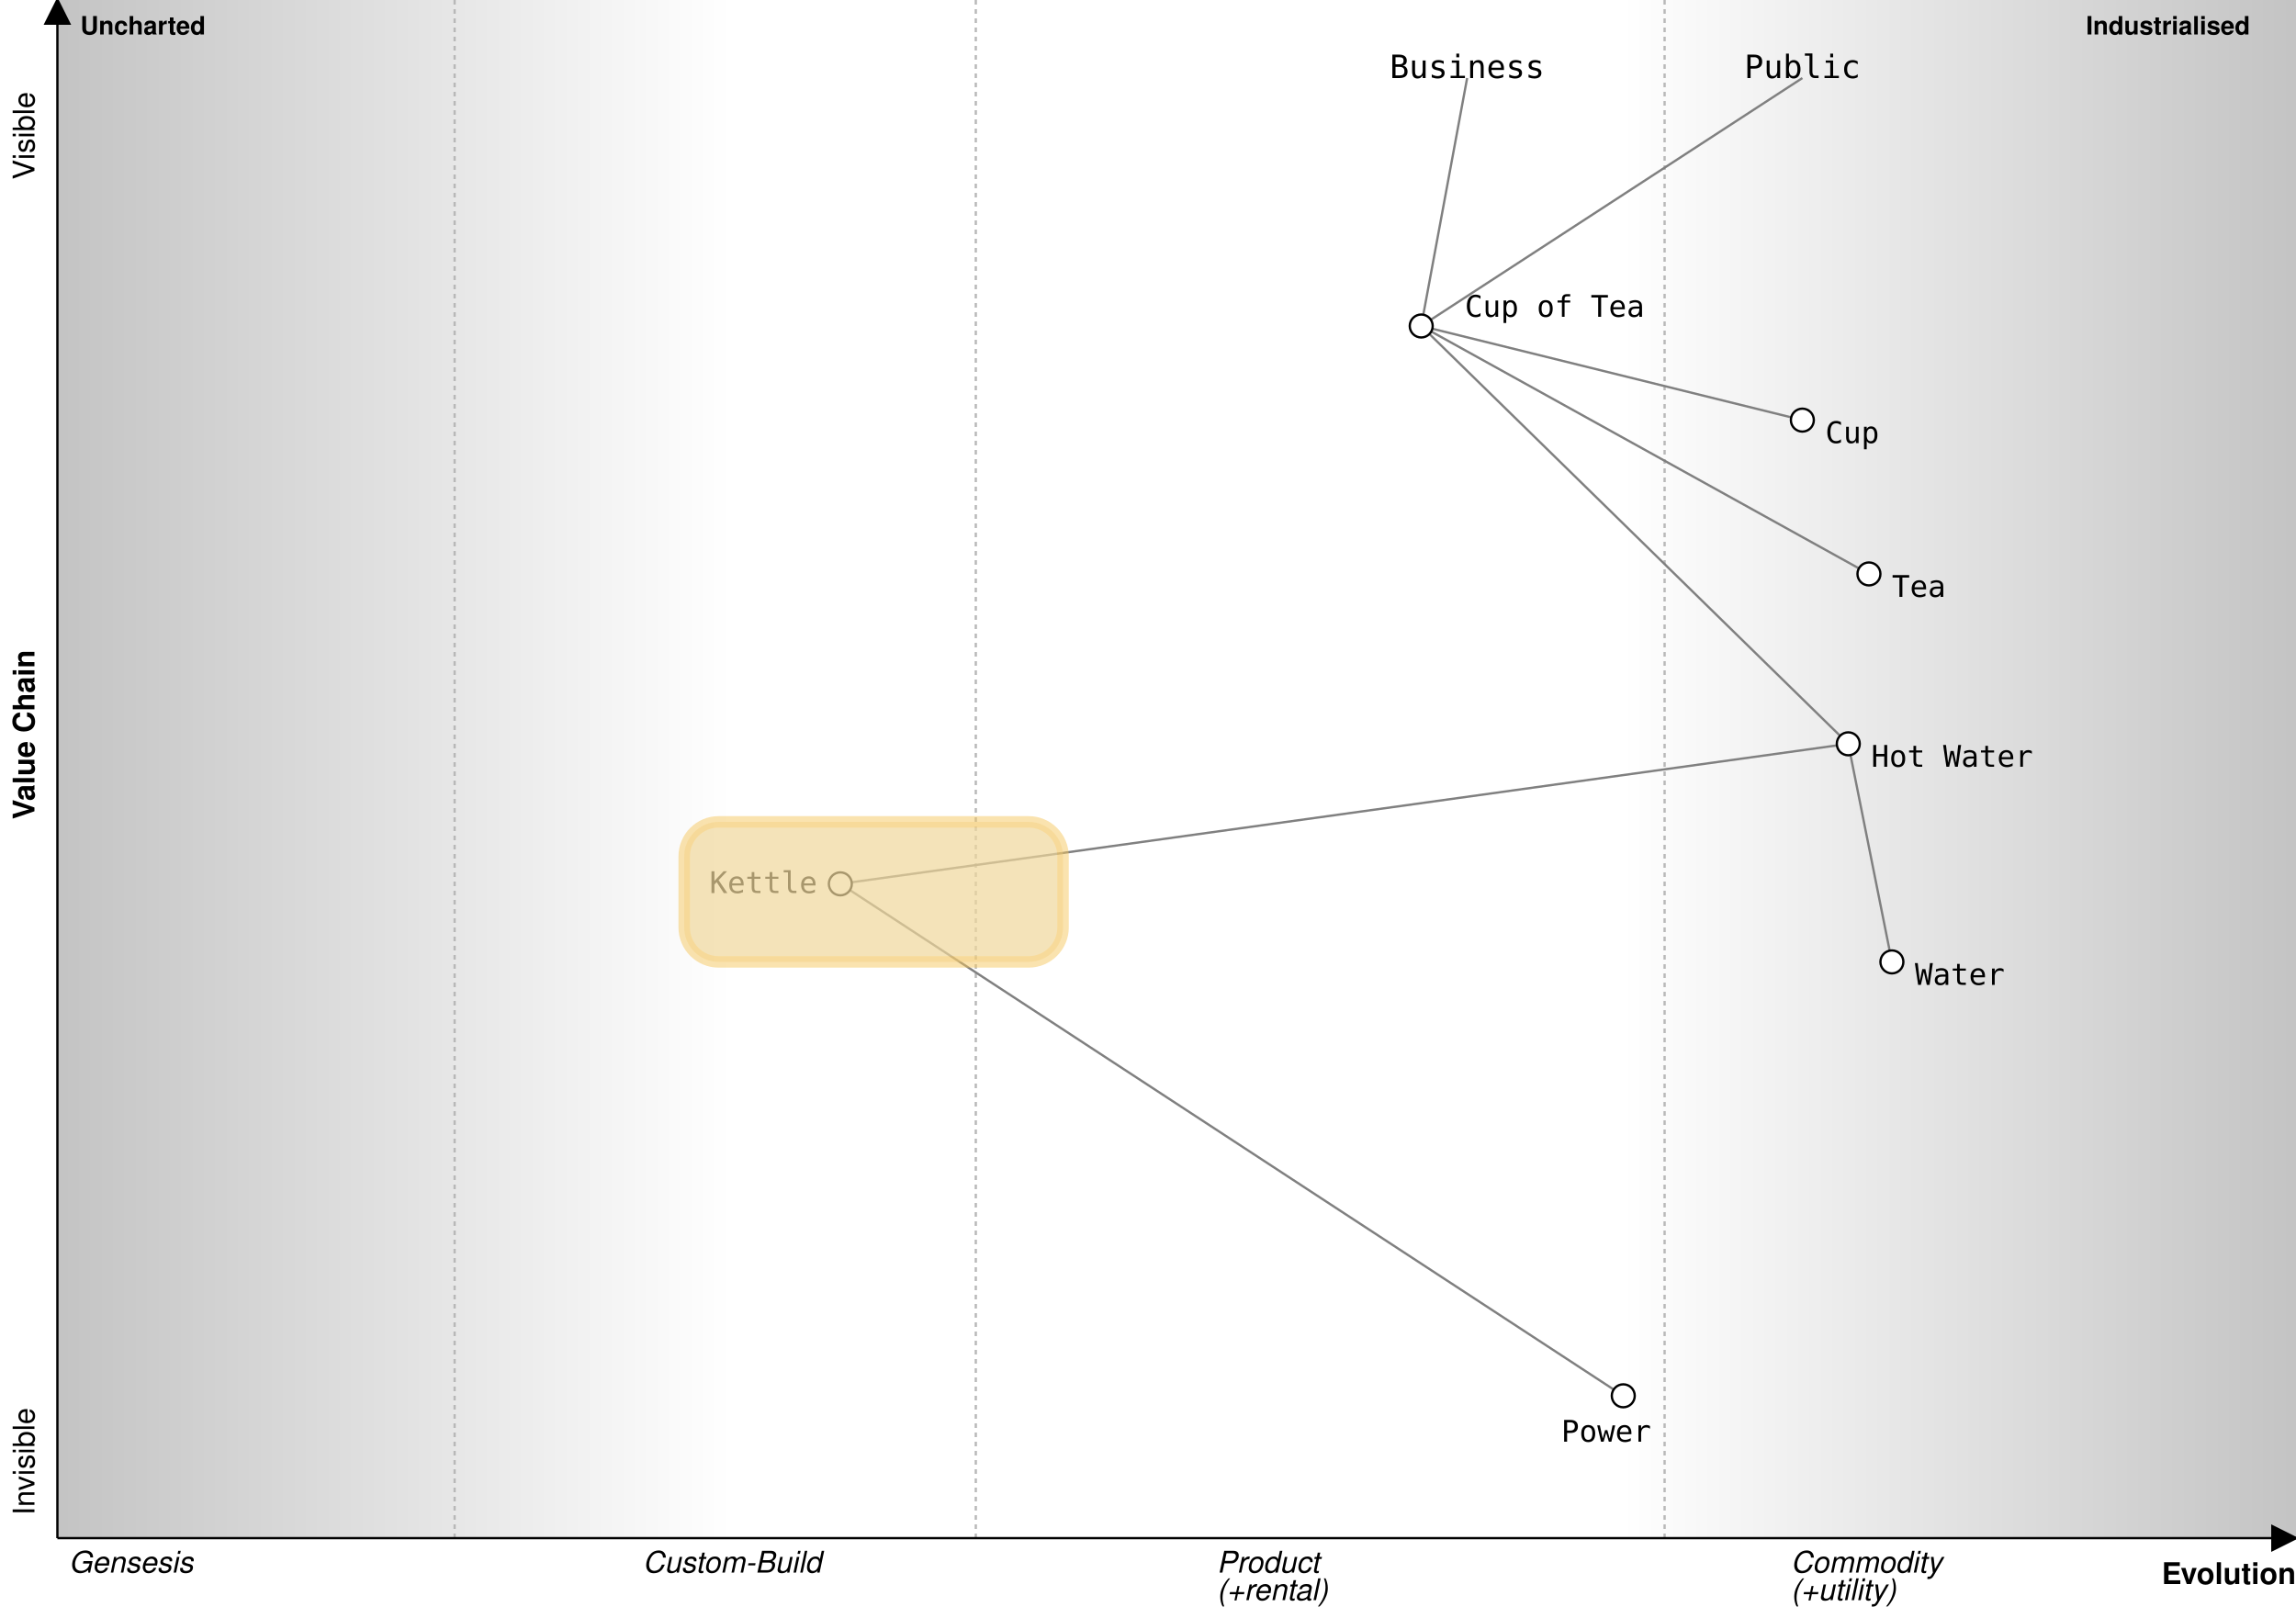
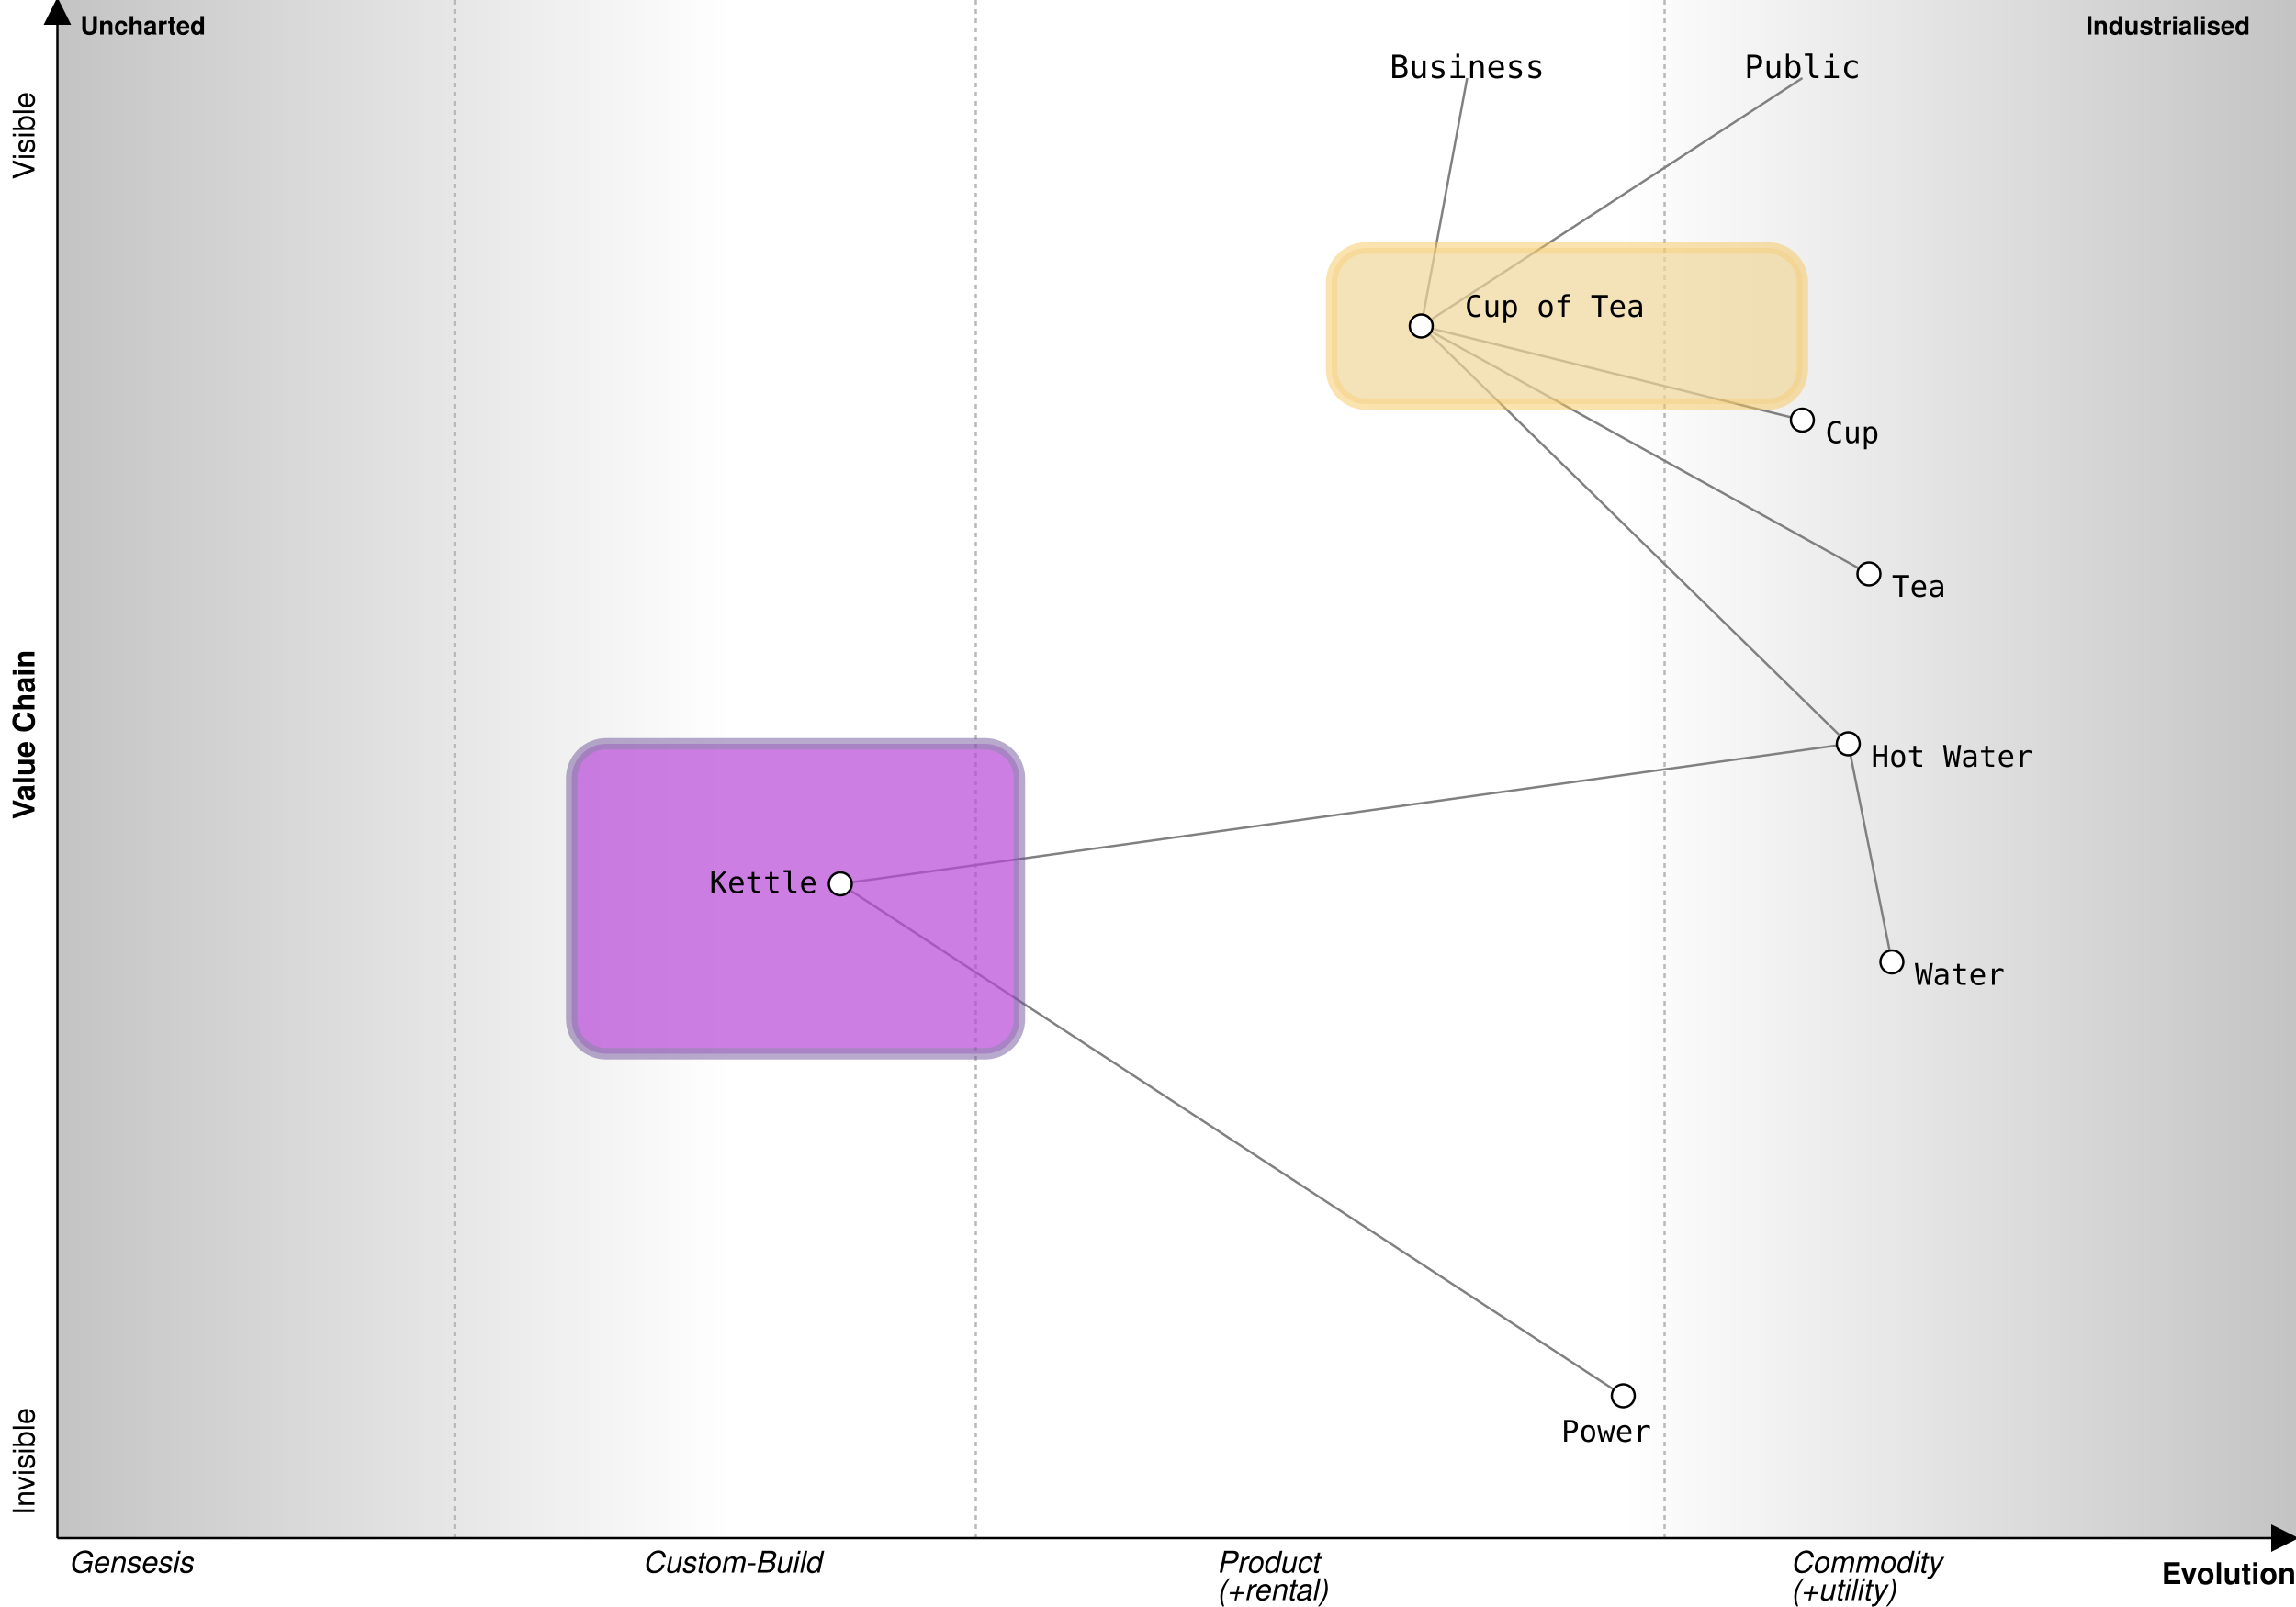
<svg xmlns="http://www.w3.org/2000/svg" width="1000" height="700">
  <rect x="0" y="0" width="1000" height="700" style="fill:white" />
  <defs>
    <linearGradient id="wardleyGradient" x1="0%" y1="0%" x2="100%" y2="0%">
      <stop offset="0%" stop-color="rgb(196,196,196)" stop-opacity="1.00" />
      <stop offset="30%" stop-color="rgb(255,255,255)" stop-opacity="1.00" />
      <stop offset="70%" stop-color="rgb(255,255,255)" stop-opacity="1.00" />
      <stop offset="100%" stop-color="rgb(196,196,196)" stop-opacity="1.00" />
    </linearGradient>
    <marker id="arrow" refX="15" refY="0" markerWidth="12" markerHeight="12" viewBox="0 -5 10 10">
      <path d="M0,-5L10,0L0,5" style="fill:red" />
    </marker>
    <marker id="graphArrow" refX="9" refY="0" markerWidth="12" markerHeight="12" viewBox="0 -5 10 10">
      <path d="M0,-5L10,0L0,5" style="fill:black" />
    </marker>
  </defs>
  <rect x="25" y="0" width="975" height="670" style="fill:url(#wardleyGradient)" />
  <g transform="translate(0,700) rotate(270)">
    <g font-family="&quot;Helvetica Neue&quot;,Helvetica,Arial,sans-serif" font-size="13px"> &gt;
<line x1="30" y1="25" x2="700" y2="25" stroke="black" stroke-width="1" marker-end="url(#graphArrow)" />
      <line x1="700" y1="198" x2="30" y2="198" stroke="#b8b8b8" stroke-dasharray="2,2" />
      <line x1="700" y1="425" x2="30" y2="425" stroke="#b8b8b8" stroke-dasharray="2,2" />
      <line x1="700" y1="725" x2="30" y2="725" stroke="#b8b8b8" stroke-dasharray="2,2" />
      <text x="40" y="15" text-anchor="start">Invisible</text>
      <text x="660" y="15" text-anchor="end">Visible</text>
      <text x="380" y="15" text-anchor="middle" font-weight="bold">Value Chain</text>
    </g>
  </g>
  <line x1="25" y1="670" x2="1000" y2="670" stroke="black" stroke-width="1" marker-end="url(#graphArrow)" />
  <g font-family="&quot;Helvetica Neue&quot;,Helvetica,Arial,sans-serif" font-size="13px" font-style="italic">
    <text x="35" y="15" font-style="normal" font-size="11px" font-weight="bold">Uncharted</text>
    <text x="980" y="15" font-style="normal" font-size="11px" font-weight="bold" text-anchor="end">Industrialised</text>
    <text x="30" y="685">Gensesis</text>
    <text x="280" y="685">Custom-Build</text>
    <text x="530" y="685">Product</text>
    <text x="530" y="697">(+rental)</text>
    <text x="780" y="685">Commodity</text>
    <text x="780" y="697">(+utility)</text>
    <text x="1000" y="690" text-anchor="end" font-weight="bold" font-style="normal">Evolution</text>
  </g>
  <g font-family="Consolas, Lucida Console, monospace" font-weight="14px" font-size="13px">
    <g id="links">
-       <line x1="639" y1="34" x2="619" y2="142" stroke="grey" stroke-width="1" />
-       <line x1="366" y1="385" x2="707" y2="608" stroke="grey" stroke-width="1" />
-       <line x1="785" y1="34" x2="619" y2="142" stroke="grey" stroke-width="1" />
      <line x1="619" y1="142" x2="785" y2="183" stroke="grey" stroke-width="1" />
      <line x1="619" y1="142" x2="814" y2="250" stroke="grey" stroke-width="1" />
      <line x1="619" y1="142" x2="805" y2="324" stroke="grey" stroke-width="1" />
      <line x1="805" y1="324" x2="824" y2="419" stroke="grey" stroke-width="1" />
      <line x1="805" y1="324" x2="366" y2="385" stroke="grey" stroke-width="1" />
+       <line x1="366" y1="385" x2="707" y2="608" stroke="grey" stroke-width="1" />
+       <line x1="639" y1="34" x2="619" y2="142" stroke="grey" stroke-width="1" />
+       <line x1="785" y1="34" x2="619" y2="142" stroke="grey" stroke-width="1" />
    </g>
    <g id="components">
-       <g transform="translate(639,34)">
-         <text x="0" y="0" font-weight="14px" font-size="14px" text-anchor="middle">Business</text>
+       <g transform="translate(580,108)">
+         <rect x="0" y="0" width="205" height="68" rx="15" ry="15" fill="rgb(240, 215, 155)" opacity="0.7" stroke="rgb(245,198,93)" stroke-opacity="0.7" stroke-width="5px" />
+       </g>
+       <g transform="translate(249,324)">
+         <rect x="0" y="0" width="195" height="135" rx="15" ry="15" fill="rgb(184, 71, 214)" opacity="0.7" stroke="rgb(111,85,155)" stroke-opacity="0.7" stroke-width="5px" />
+       </g>
+       <g transform="translate(619,142)">
+         <text x="19" y="-4">Cup of Tea</text>
+         <circle cx="0" cy="0" r="5" stroke-width="1" stroke="black" fill="white" />
      </g>
      <g transform="translate(785,183)">
        <text x="10" y="10">Cup</text>
        <circle cx="0" cy="0" r="5" stroke-width="1" stroke="black" fill="white" />
      </g>
-       <g transform="translate(814,250)">
-         <text x="10" y="10">Tea</text>
+       <g transform="translate(805,324)">
+         <text x="10" y="10">Hot Water</text>
        <circle cx="0" cy="0" r="5" stroke-width="1" stroke="black" fill="white" />
      </g>
      <g transform="translate(824,419)">
        <text x="10" y="10">Water</text>
        <circle cx="0" cy="0" r="5" stroke-width="1" stroke="black" fill="white" />
      </g>
      <g transform="translate(366,385)">
        <text x="-57" y="4">Kettle</text>
        <circle cx="0" cy="0" r="5" stroke-width="1" stroke="black" fill="white" />
      </g>
+       <g transform="translate(639,34)">
+         <text x="0" y="0" font-weight="14px" font-size="14px" text-anchor="middle">Business</text>
+       </g>
+       <g transform="translate(785,34)">
+         <text x="0" y="0" font-weight="14px" font-size="14px" text-anchor="middle">Public</text>
+       </g>
+       <g transform="translate(814,250)">
+         <text x="10" y="10">Tea</text>
+         <circle cx="0" cy="0" r="5" stroke-width="1" stroke="black" fill="white" />
+       </g>
      <g transform="translate(707,608)">
        <text x="-27" y="20">Power</text>
        <circle cx="0" cy="0" r="5" stroke-width="1" stroke="black" fill="white" />
      </g>
-       <g transform="translate(785,34)">
-         <text x="0" y="0" font-weight="14px" font-size="14px" text-anchor="middle">Public</text>
-       </g>
-       <g transform="translate(619,142)">
-         <text x="19" y="-4">Cup of Tea</text>
-         <circle cx="0" cy="0" r="5" stroke-width="1" stroke="black" fill="white" />
-       </g>
-       <g transform="translate(805,324)">
-         <text x="10" y="10">Hot Water</text>
-         <circle cx="0" cy="0" r="5" stroke-width="1" stroke="black" fill="white" />
-       </g>
-       <g transform="translate(298,358)">
-         <rect x="0" y="0" width="165" height="61" rx="15" ry="15" fill="rgb(240, 215, 155)" opacity="0.7" stroke="rgb(245,198,93)" stroke-opacity="0.7" stroke-width="5px" />
-       </g>
    </g>
  </g>
</svg>
